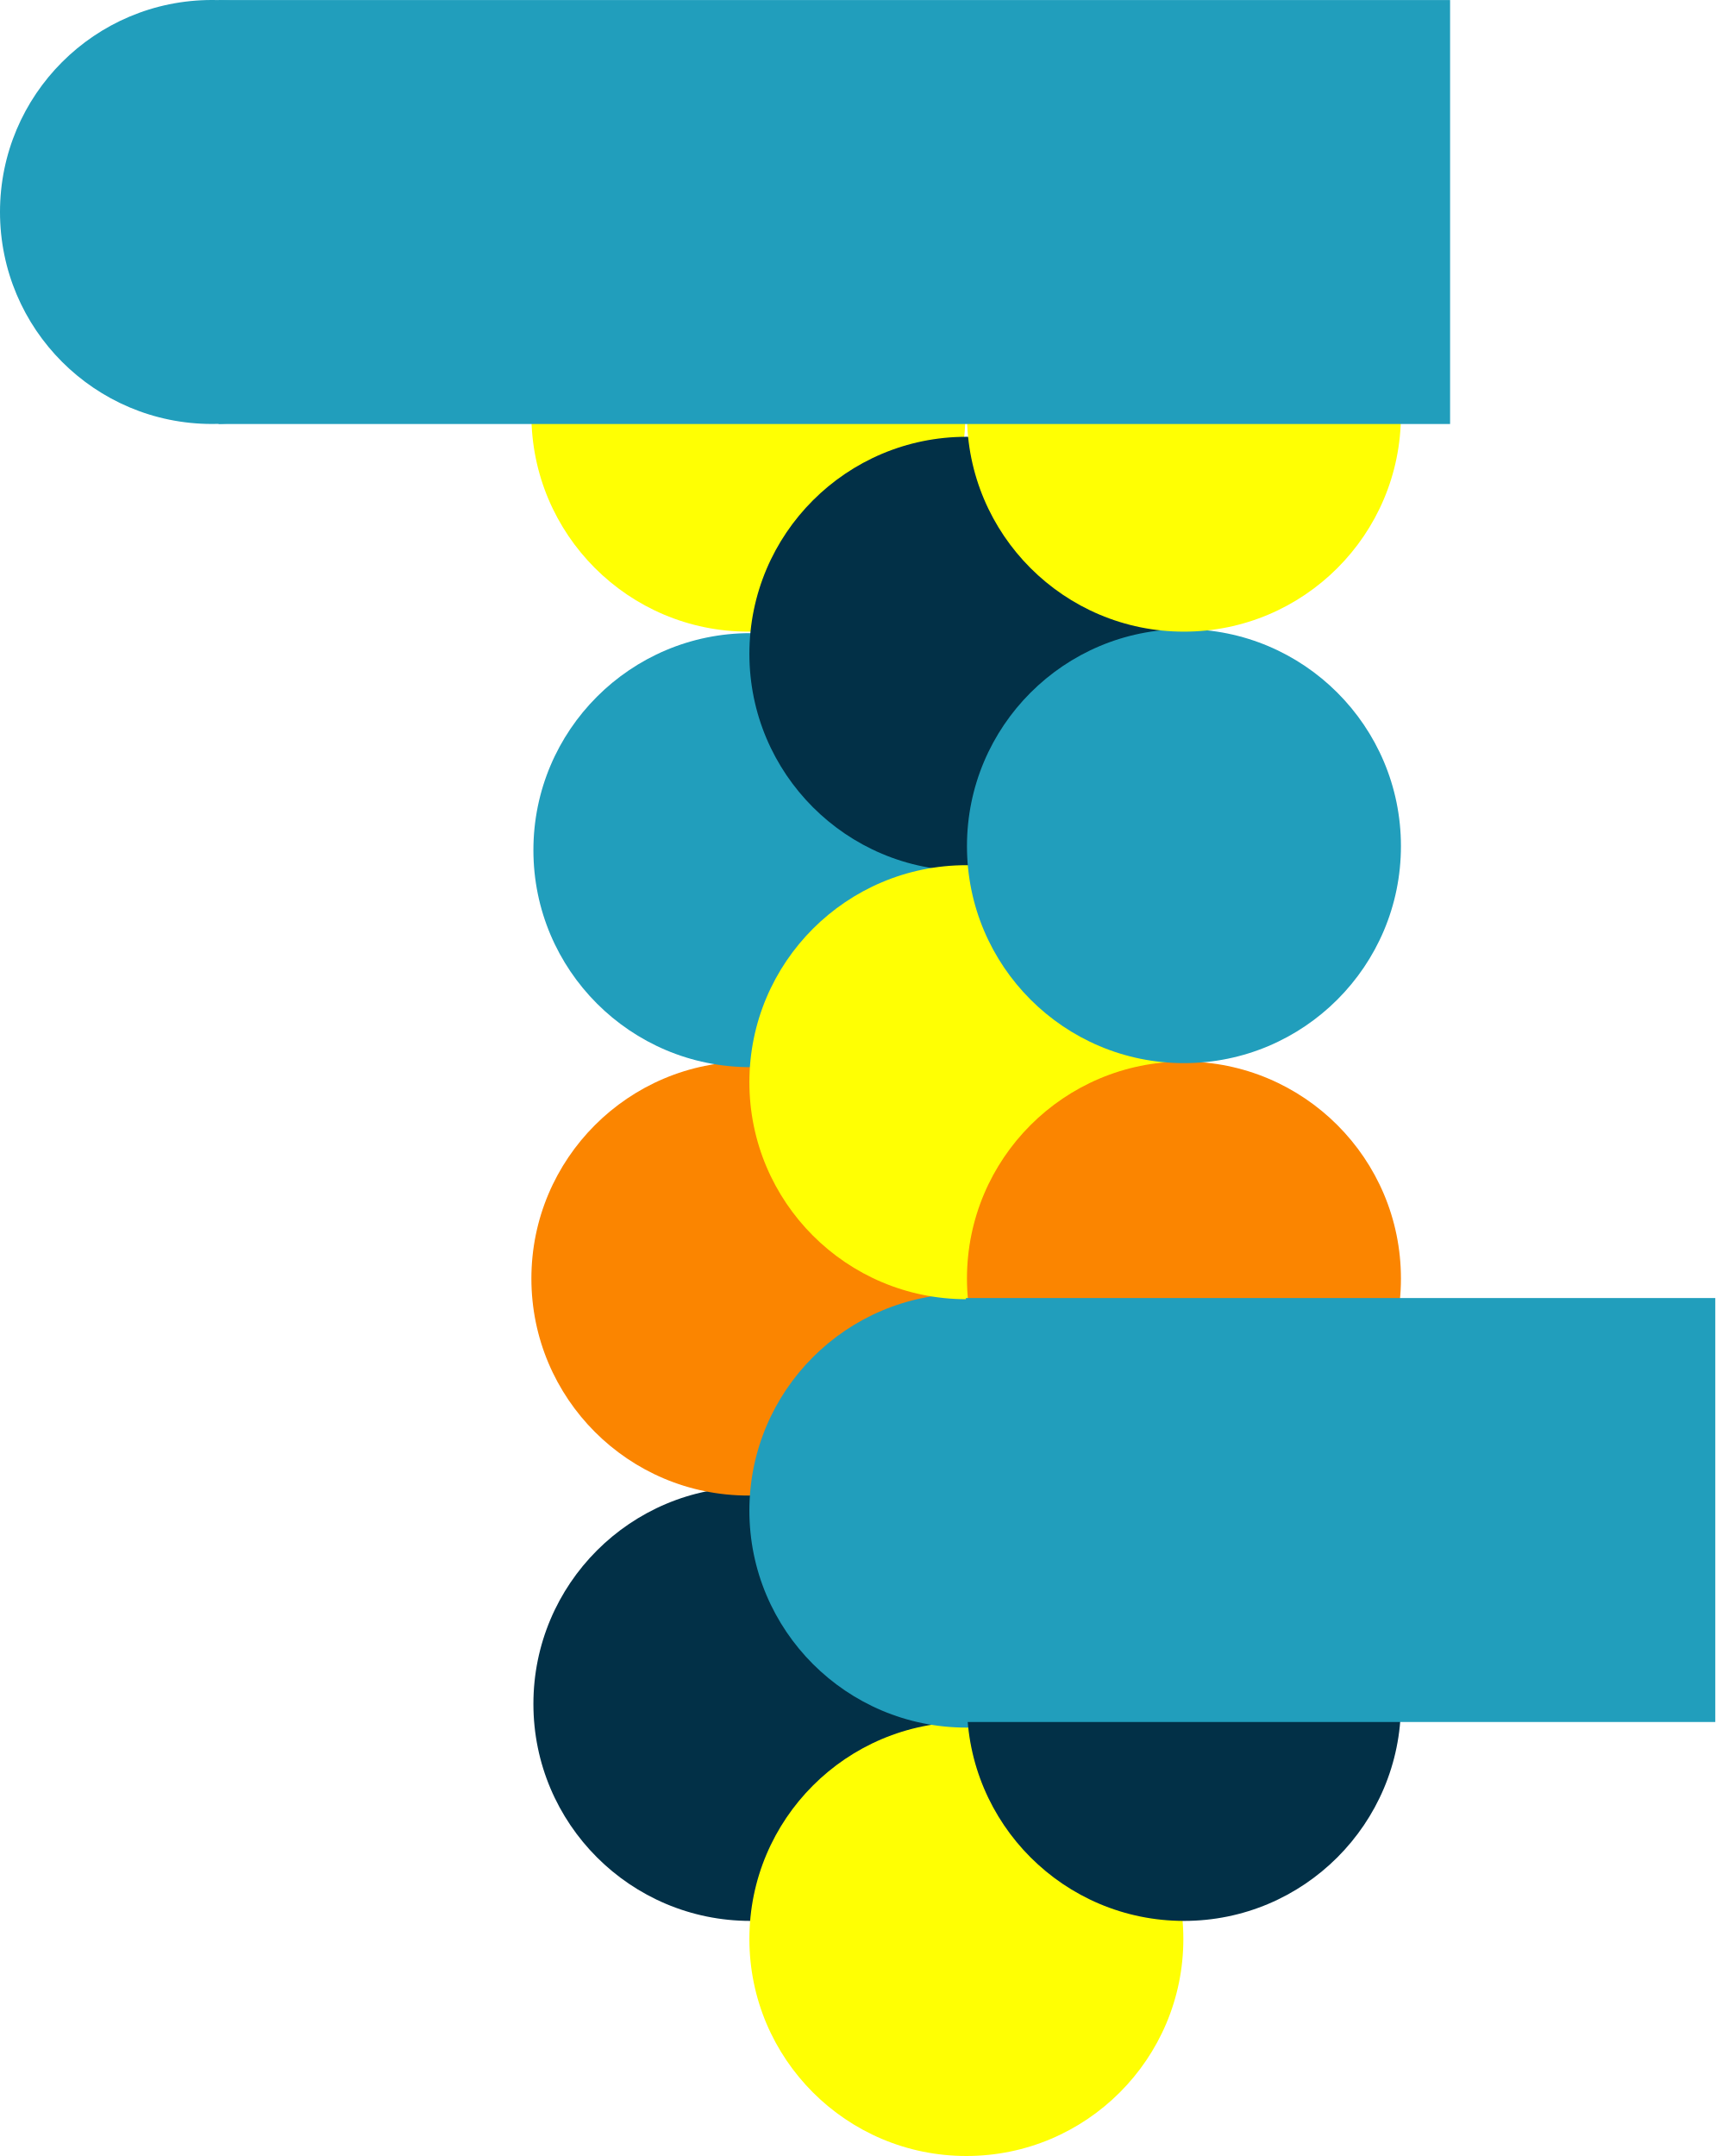
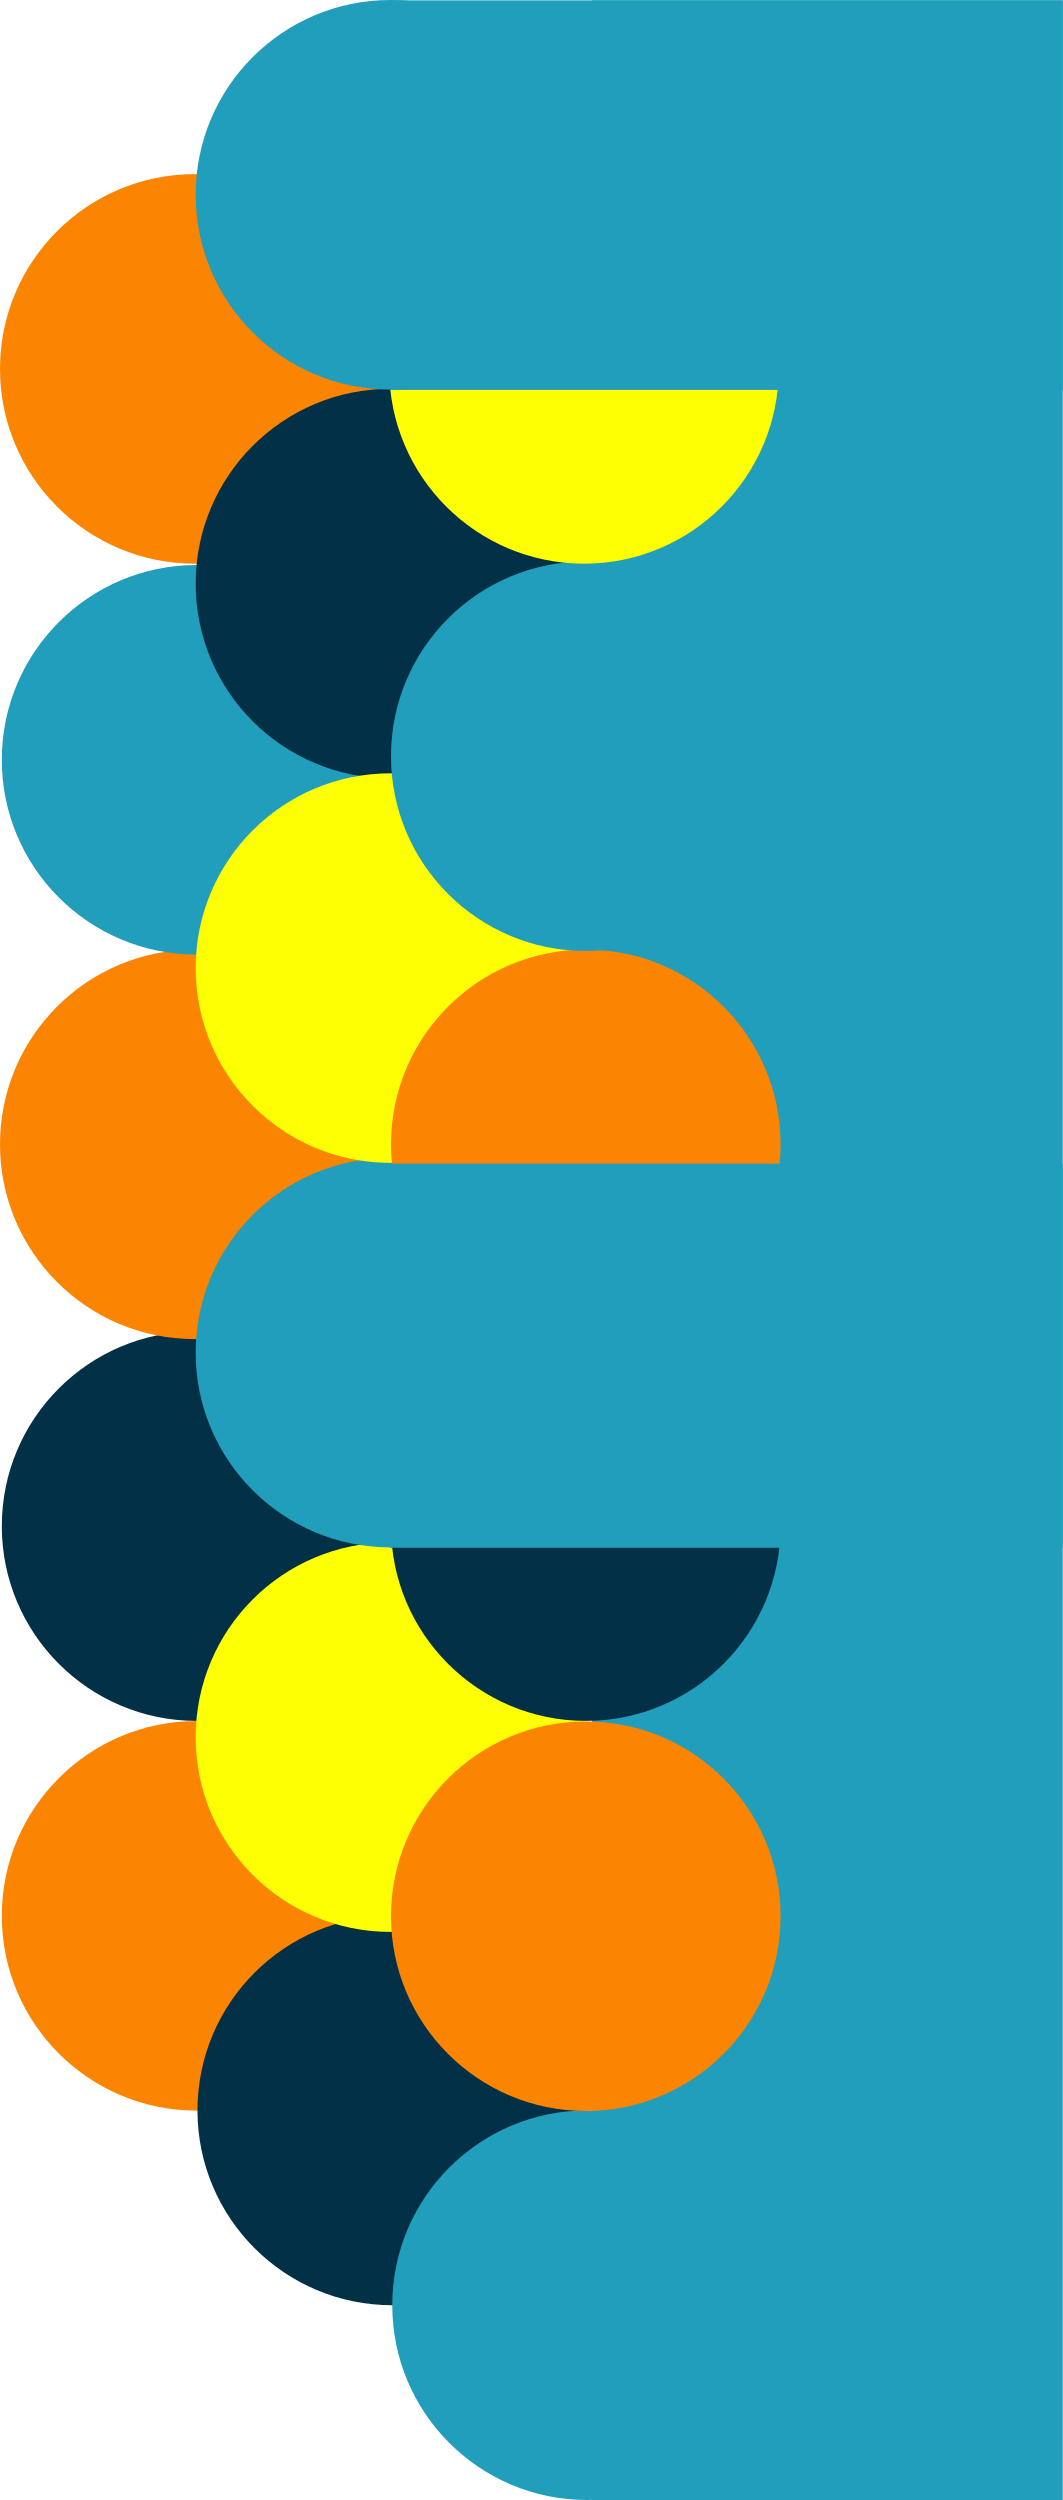
- <svg xmlns="http://www.w3.org/2000/svg" width="853.773" height="1073.026" viewBox="0 0 853.773 1073.026">
-   <g id="hero" transform="translate(-831.227 0.026)">
+ <svg xmlns="http://www.w3.org/2000/svg" width="589.275" height="1386.215" viewBox="0 0 589.275 1386.215">
+   <g id="hero" transform="translate(-1095.725 -1.785)">
+     <rect id="Rectangle_36" data-name="Rectangle 36" width="261" height="1386" transform="translate(1424 2)" fill="#219ebc" />
    <g id="Group_3" data-name="Group 3" transform="translate(1095.725 -0.026)">
      <g id="Group_4" data-name="Group 4" transform="translate(0 1073.026) rotate(-90)">
+         <circle id="Ellipse_47" data-name="Ellipse 47" cx="108.003" cy="108.003" r="108.003" transform="translate(-99.09 1)" fill="#fb8500" />
+         <circle id="Ellipse_48" data-name="Ellipse 48" cx="108.003" cy="108.003" r="108.003" transform="translate(-207 109.502)" fill="#023047" />
        <circle id="Ellipse_1" data-name="Ellipse 1" cx="108.003" cy="108.003" r="108.003" transform="translate(117.003 1)" fill="#023047" />
        <circle id="Ellipse_2" data-name="Ellipse 2" cx="108.003" cy="108.003" r="108.003" transform="translate(328.699)" fill="#fb8500" />
        <circle id="Ellipse_3" data-name="Ellipse 3" cx="108.003" cy="108.003" r="108.003" transform="translate(541.91 1)" fill="#219ebc" />
-         <circle id="Ellipse_4" data-name="Ellipse 4" cx="108.003" cy="108.003" r="108.003" transform="translate(758.66)" fill="#ffff03" />
+         <circle id="Ellipse_4" data-name="Ellipse 4" cx="108.003" cy="108.003" r="108.003" transform="translate(758.66)" fill="#fb8500" />
        <circle id="Ellipse_5" data-name="Ellipse 5" cx="108.003" cy="108.003" r="108.003" transform="translate(639.631 108.502)" fill="#023047" />
        <circle id="Ellipse_6" data-name="Ellipse 6" cx="108.003" cy="108.003" r="108.003" transform="translate(0 108.502)" fill="#ffff03" />
        <circle id="Ellipse_7" data-name="Ellipse 7" cx="108.003" cy="108.003" r="108.003" transform="translate(213.21 108.502)" fill="#219ebc" />
        <circle id="Ellipse_8" data-name="Ellipse 8" cx="108.003" cy="108.003" r="108.003" transform="translate(426.421 108.502)" fill="#ffff03" />
-         <circle id="Ellipse_10" data-name="Ellipse 10" cx="105.503" cy="105.503" r="105.503" transform="translate(862.021 -264.498)" fill="#219ebc" />
        <circle id="Ellipse_11" data-name="Ellipse 11" cx="108.003" cy="108.003" r="108.003" transform="translate(117.003 216.804)" fill="#023047" />
        <circle id="Ellipse_12" data-name="Ellipse 12" cx="108.003" cy="108.003" r="108.003" transform="translate(328.699 216.804)" fill="#fb8500" />
        <circle id="Ellipse_13" data-name="Ellipse 13" cx="108.003" cy="108.003" r="108.003" transform="translate(543.91 216.804)" fill="#219ebc" />
-         <path id="Path_21" data-name="Path 21" d="M108,0A108,108,0,1,1,0,108,108,108,0,0,1,108,0Z" transform="translate(758.66 216.804)" fill="#ffff03" />
+         <path id="Path_52" data-name="Path 52" d="M108,0A108,108,0,1,1,0,108,108,108,0,0,1,108,0Z" transform="translate(974.665 431.809) rotate(180)" fill="#ffff03" />
+         <circle id="Ellipse_46" data-name="Ellipse 46" cx="108.003" cy="108.003" r="108.003" transform="translate(-315 217.502)" fill="#219ebc" />
+         <circle id="Ellipse_44" data-name="Ellipse 44" cx="108.003" cy="108.003" r="108.003" transform="translate(-99.301 216.804)" fill="#fb8500" />
      </g>
    </g>
-     <rect id="Rectangle_7" data-name="Rectangle 7" width="373" height="211" transform="translate(1312 646)" fill="#219ebc" />
-     <rect id="Rectangle_11" data-name="Rectangle 11" width="613" height="211" transform="translate(940)" fill="#219ebc" />
+     <rect id="Rectangle_7" data-name="Rectangle 7" width="373" height="213" transform="translate(1312 647)" fill="#219ebc" />
+     <path id="Path_54" data-name="Path 54" d="M0,0H373V216H0Z" transform="translate(1312 2)" fill="#219ebc" />
+     <circle id="Ellipse_42" data-name="Ellipse 42" cx="108.003" cy="108.003" r="108.003" transform="translate(1204.227 217.79) rotate(-90)" fill="#219ebc" />
  </g>
</svg>
